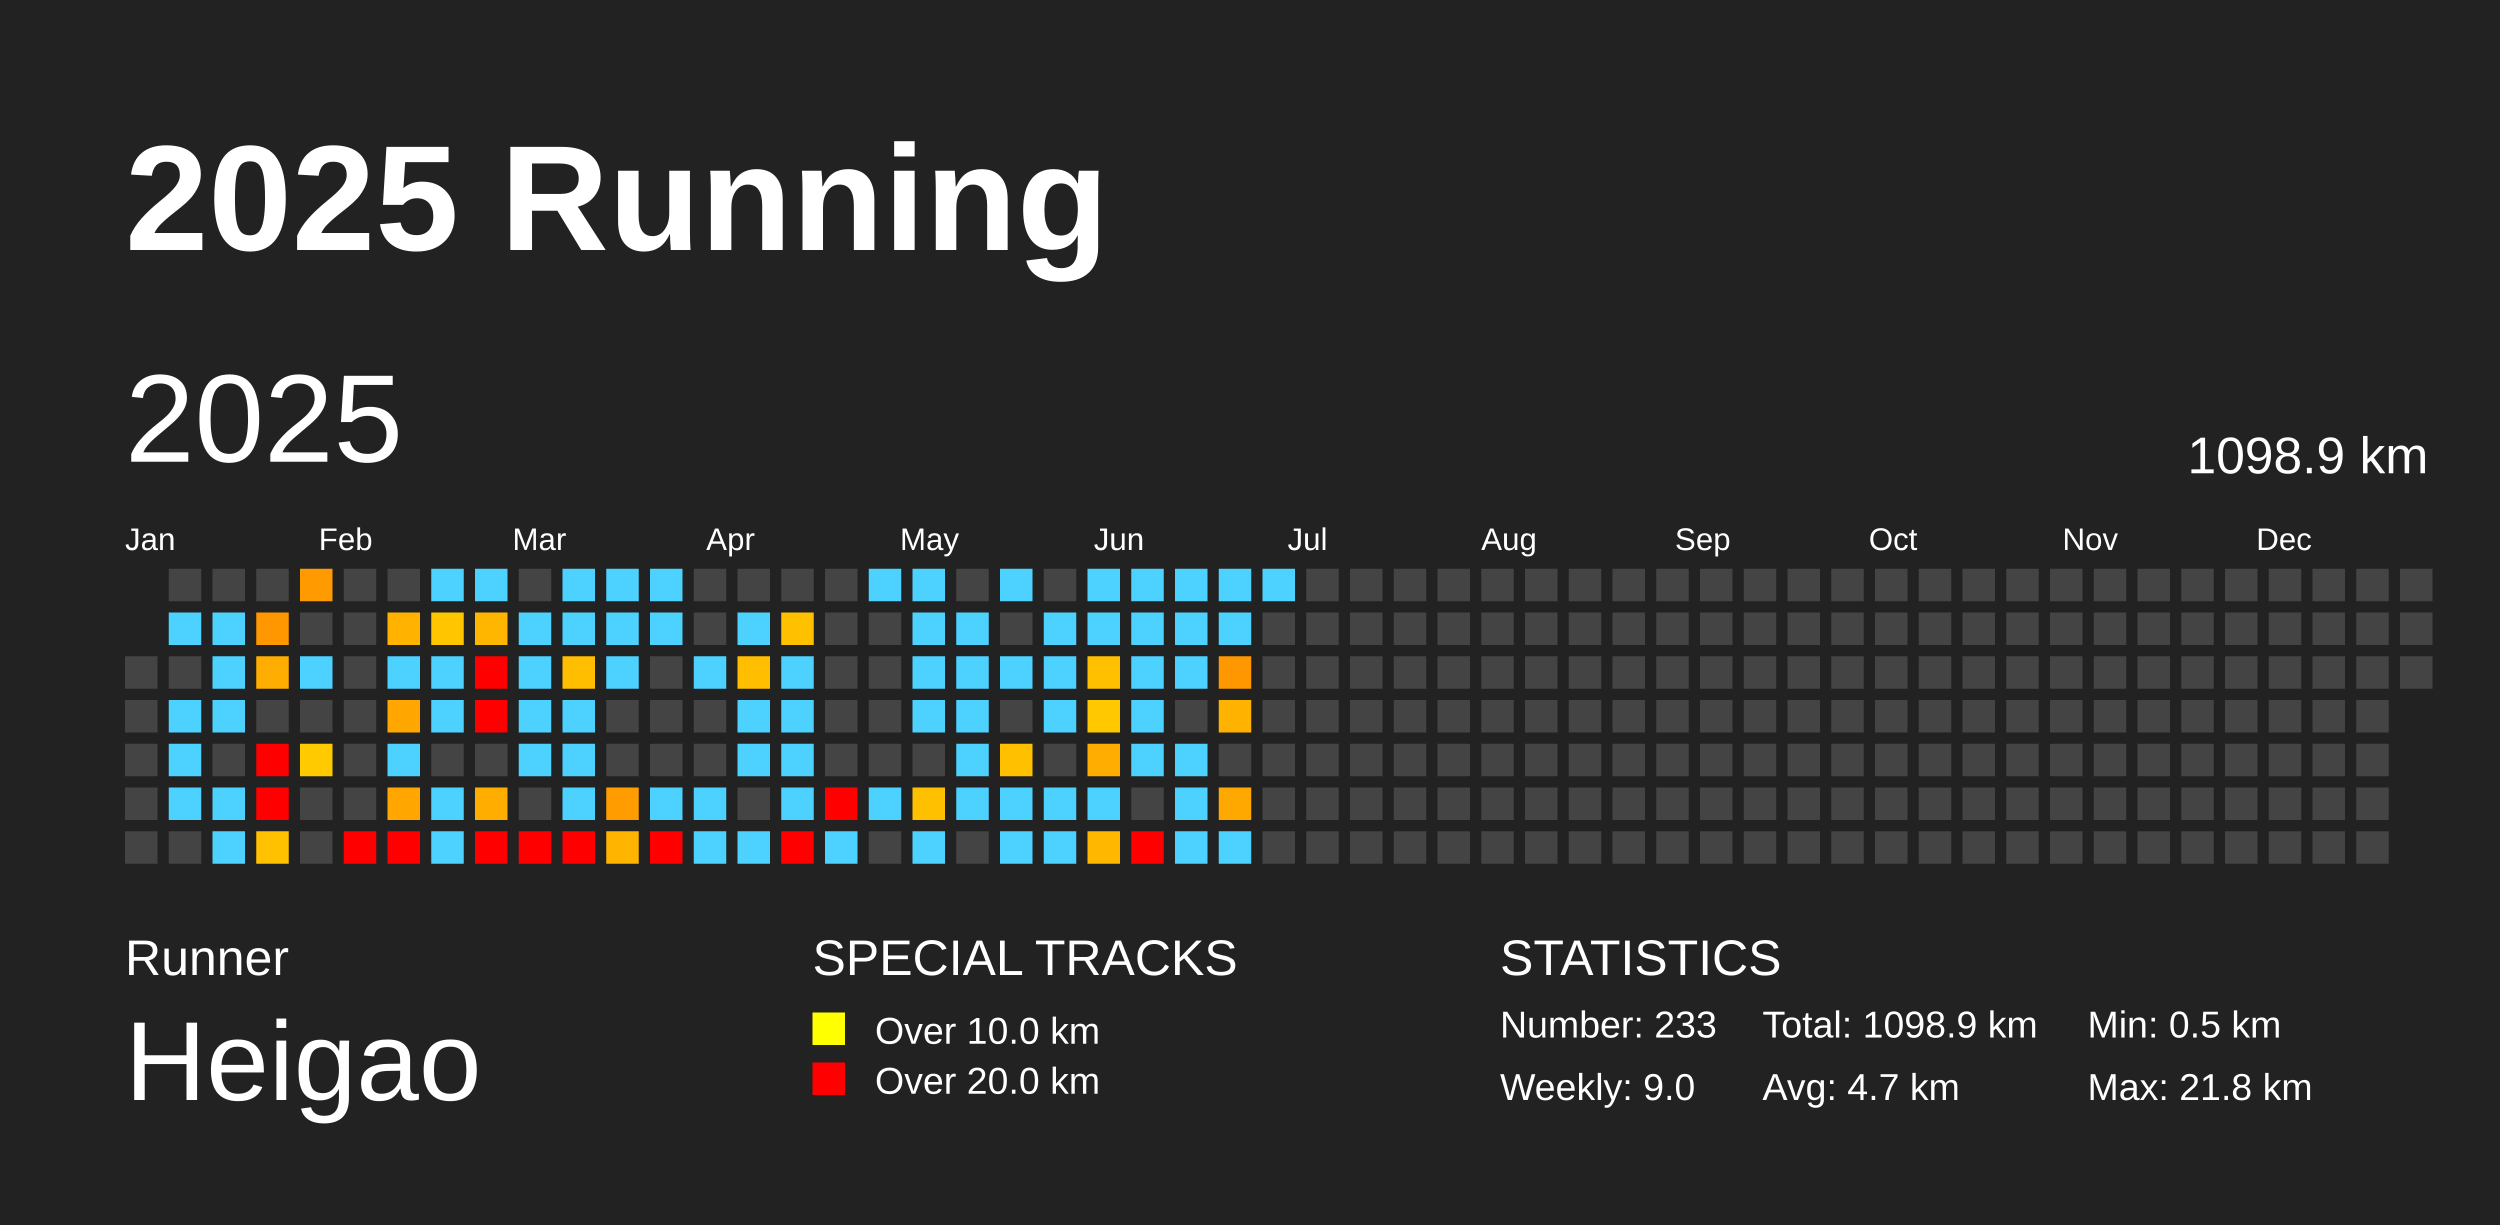
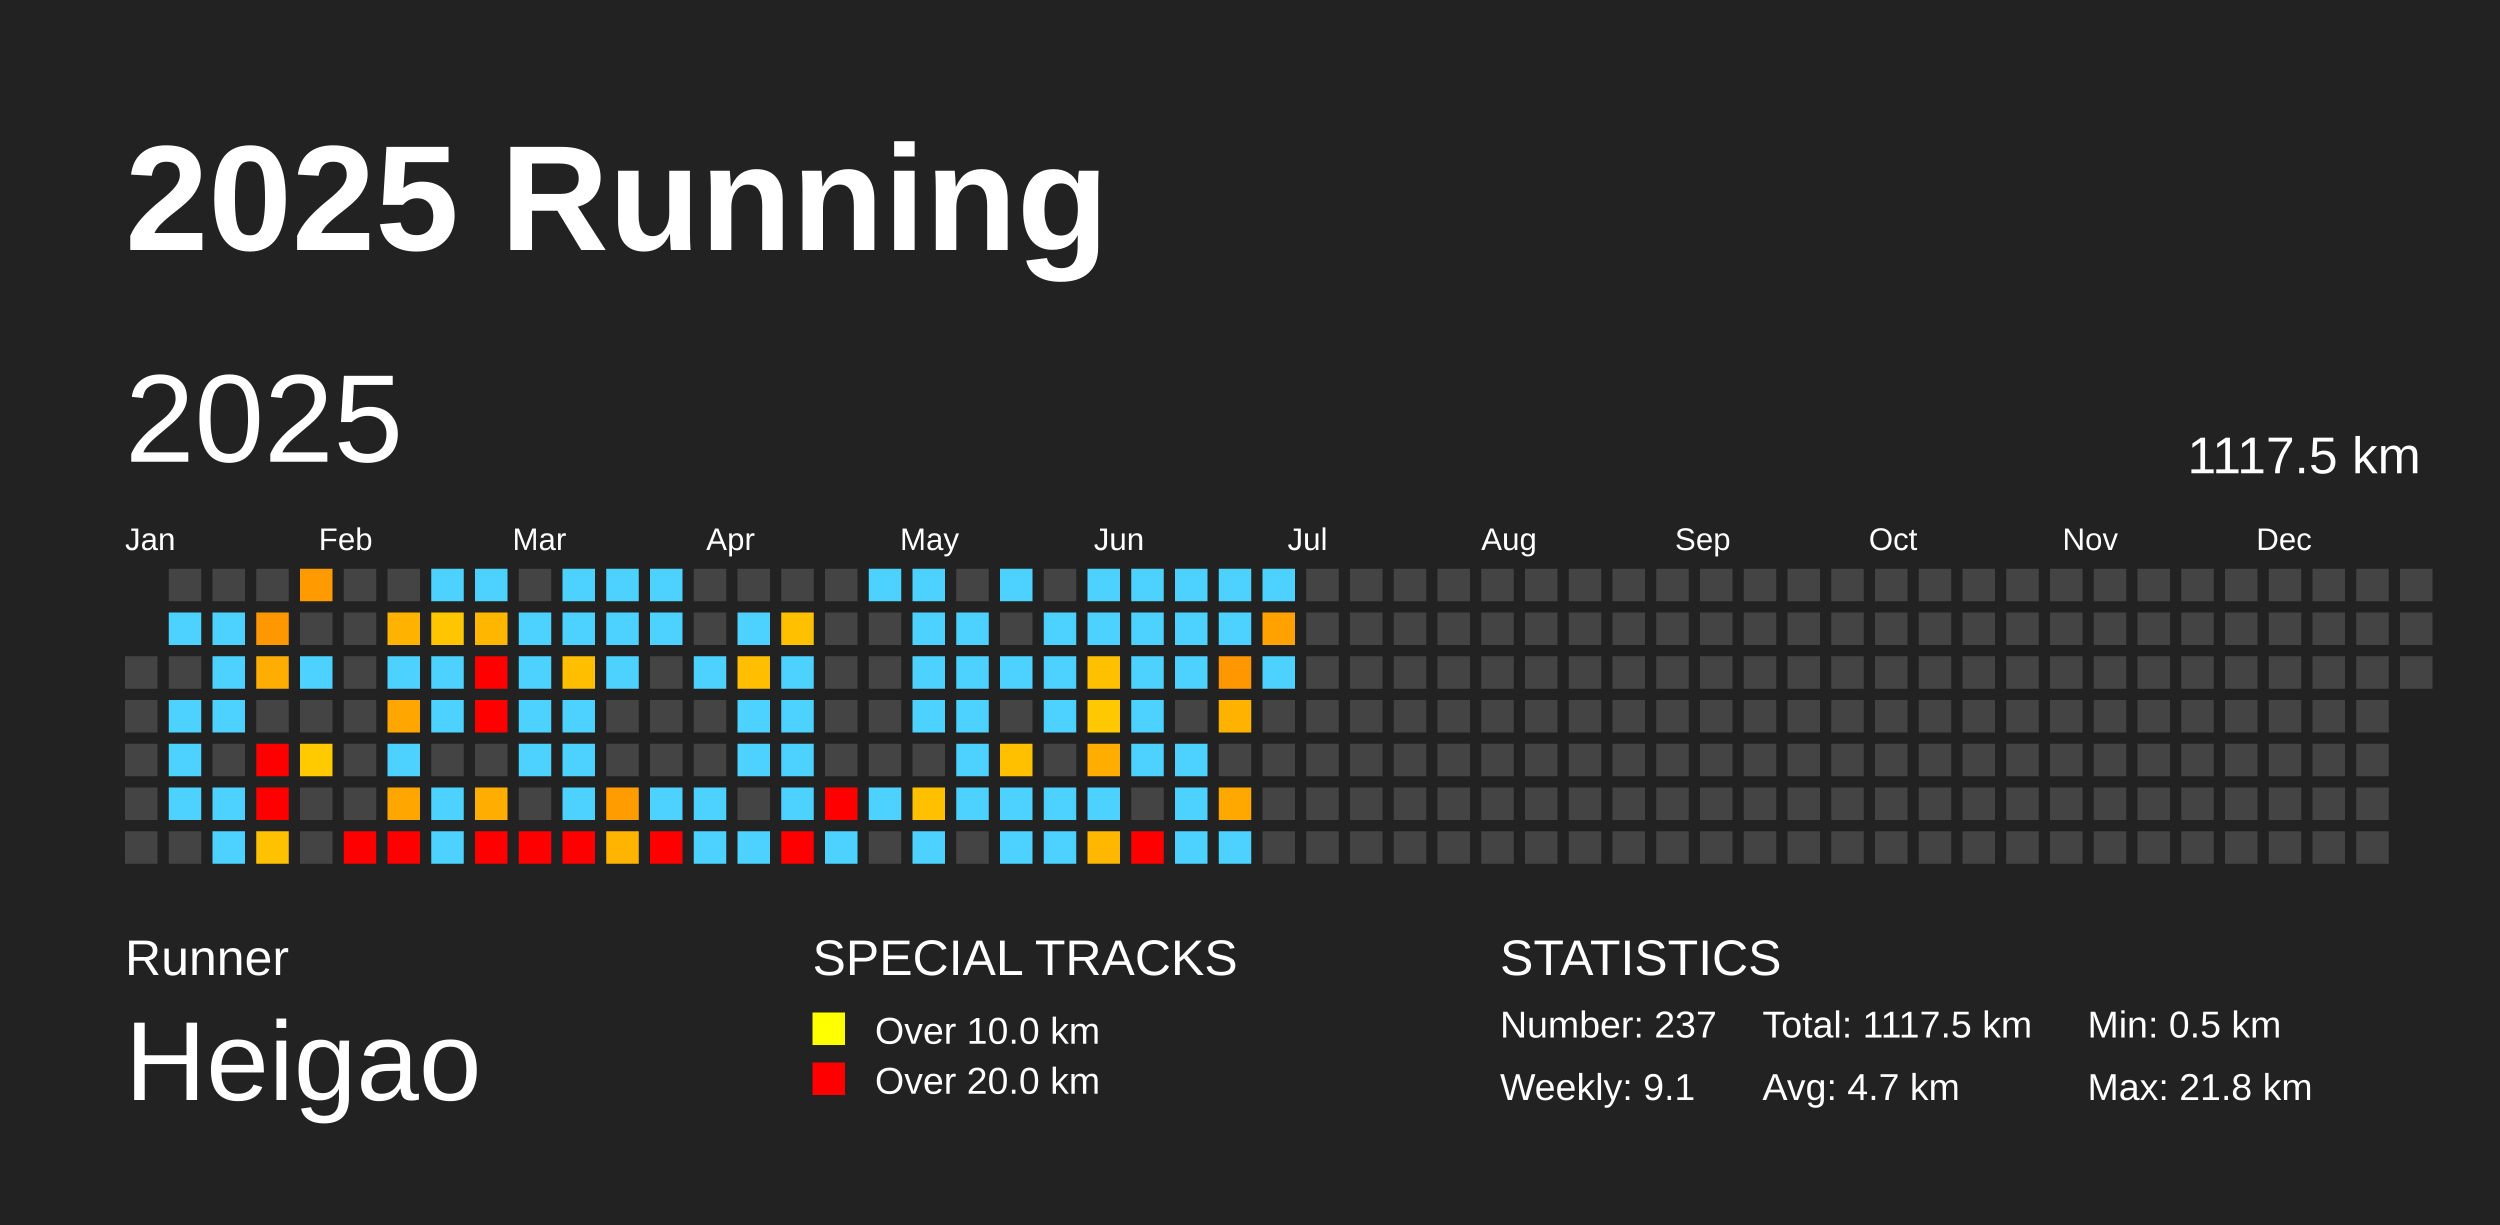
<svg xmlns="http://www.w3.org/2000/svg" baseProfile="full" height="98mm" version="1.1" viewBox="0,0,200,98" width="200mm">
  <defs />
  <rect fill="#222222" height="98" width="200" x="0" y="0" />
  <text fill="#FFFFFF" style="font-size:12px; font-family:Arial; font-weight:bold;" x="10" y="20">2025 Running</text>
  <text fill="#FFFFFF" style="font-size:4px; font-family:Arial" x="10" y="78">Runner</text>
  <text fill="#FFFFFF" style="font-size:9px; font-family:Arial" x="10" y="88">Heigao</text>
  <text fill="#FFFFFF" style="font-size:4px; font-family:Arial" x="65" y="78">SPECIAL TRACKS</text>
  <rect fill="yellow" height="2.6" width="2.6" x="65" y="81" />
  <text fill="#FFFFFF" style="font-size:3px; font-family:Arial" x="70" y="83.5">Over 10.0 km</text>
  <rect fill="red" height="2.6" width="2.6" x="65" y="85" />
  <text fill="#FFFFFF" style="font-size:3px; font-family:Arial" x="70" y="87.5">Over 20.0 km</text>
  <text fill="#FFFFFF" style="font-size:4px; font-family:Arial" x="120" y="78">STATISTICS</text>
-   <text fill="#FFFFFF" style="font-size:3px; font-family:Arial" x="120" y="83">Number: 233</text>
-   <text fill="#FFFFFF" style="font-size:3px; font-family:Arial" x="120" y="88">Weekly: 9.0</text>
-   <text fill="#FFFFFF" style="font-size:3px; font-family:Arial" x="141" y="83">Total: 1098.9 km</text>
+   <text fill="#FFFFFF" style="font-size:3px; font-family:Arial" x="120" y="83">Number: 237</text>
+   <text fill="#FFFFFF" style="font-size:3px; font-family:Arial" x="120" y="88">Weekly: 9.1</text>
+   <text fill="#FFFFFF" style="font-size:3px; font-family:Arial" x="141" y="83">Total: 1117.5 km</text>
  <text fill="#FFFFFF" style="font-size:3px; font-family:Arial" x="141" y="88">Avg: 4.7 km</text>
  <text fill="#FFFFFF" style="font-size:3px; font-family:Arial" x="167" y="83">Min: 0.5 km</text>
  <text fill="#FFFFFF" style="font-size:3px; font-family:Arial" x="167" y="88">Max: 21.8 km</text>
  <text dominant-baseline="hanging" fill="#FFFFFF" style="font-size:10.0px; font-family:Arial;" x="10" y="30">2025</text>
-   <text dominant-baseline="hanging" fill="#FFFFFF" style="font-size:4.125px; font-family:Arial;" x="175" y="35">1098.9 km</text>
+   <text dominant-baseline="hanging" fill="#FFFFFF" style="font-size:4.125px; font-family:Arial;" x="175" y="35">1117.5 km</text>
  <text fill="#FFFFFF" style="font-size:2.5px; font-family:Arial" x="10.0" y="44">Jan</text>
  <text fill="#FFFFFF" style="font-size:2.5px; font-family:Arial" x="25.5" y="44">Feb</text>
  <text fill="#FFFFFF" style="font-size:2.5px; font-family:Arial" x="41.0" y="44">Mar</text>
  <text fill="#FFFFFF" style="font-size:2.5px; font-family:Arial" x="56.5" y="44">Apr</text>
  <text fill="#FFFFFF" style="font-size:2.5px; font-family:Arial" x="72.0" y="44">May</text>
  <text fill="#FFFFFF" style="font-size:2.5px; font-family:Arial" x="87.5" y="44">Jun</text>
  <text fill="#FFFFFF" style="font-size:2.5px; font-family:Arial" x="103.0" y="44">Jul</text>
  <text fill="#FFFFFF" style="font-size:2.5px; font-family:Arial" x="118.5" y="44">Aug</text>
  <text fill="#FFFFFF" style="font-size:2.5px; font-family:Arial" x="134.0" y="44">Sep</text>
  <text fill="#FFFFFF" style="font-size:2.5px; font-family:Arial" x="149.5" y="44">Oct</text>
  <text fill="#FFFFFF" style="font-size:2.5px; font-family:Arial" x="165.0" y="44">Nov</text>
  <text fill="#FFFFFF" style="font-size:2.5px; font-family:Arial" x="180.5" y="44">Dec</text>
  <rect fill="#444444" height="2.6" width="2.6" x="10.0" y="52.5" />
  <rect fill="#444444" height="2.6" width="2.6" x="10.0" y="56.0" />
  <rect fill="#444444" height="2.6" width="2.6" x="10.0" y="59.5" />
  <rect fill="#444444" height="2.6" width="2.6" x="10.0" y="63.0" />
  <rect fill="#444444" height="2.6" width="2.6" x="10.0" y="66.5" />
  <rect fill="#444444" height="2.6" width="2.6" x="13.5" y="45.5" />
  <rect fill="#4dd2ff" height="2.6" width="2.6" x="13.5" y="49.0" />
  <rect fill="#444444" height="2.6" width="2.6" x="13.5" y="52.5" />
  <rect fill="#4dd2ff" height="2.6" width="2.6" x="13.5" y="56.0" />
  <rect fill="#4dd2ff" height="2.6" width="2.6" x="13.5" y="59.5" />
  <rect fill="#4dd2ff" height="2.6" width="2.6" x="13.5" y="63.0" />
  <rect fill="#444444" height="2.6" width="2.6" x="13.5" y="66.5" />
  <rect fill="#444444" height="2.6" width="2.6" x="17.0" y="45.5" />
  <rect fill="#4dd2ff" height="2.6" width="2.6" x="17.0" y="49.0" />
  <rect fill="#4dd2ff" height="2.6" width="2.6" x="17.0" y="52.5" />
  <rect fill="#4dd2ff" height="2.6" width="2.6" x="17.0" y="56.0" />
  <rect fill="#444444" height="2.6" width="2.6" x="17.0" y="59.5" />
  <rect fill="#4dd2ff" height="2.6" width="2.6" x="17.0" y="63.0" />
  <rect fill="#4dd2ff" height="2.6" width="2.6" x="17.0" y="66.5" />
  <rect fill="#444444" height="2.6" width="2.6" x="20.5" y="45.5" />
  <rect fill="#ff9700" height="2.6" width="2.6" x="20.5" y="49.0" />
  <rect fill="#ffad00" height="2.6" width="2.6" x="20.5" y="52.5" />
  <rect fill="#444444" height="2.6" width="2.6" x="20.5" y="56.0" />
  <rect fill="red" height="2.6" width="2.6" x="20.5" y="59.5" />
  <rect fill="red" height="2.6" width="2.6" x="20.5" y="63.0" />
  <rect fill="#ffc100" height="2.6" width="2.6" x="20.5" y="66.5" />
  <rect fill="#ff9a00" height="2.6" width="2.6" x="24.0" y="45.5" />
  <rect fill="#444444" height="2.6" width="2.6" x="24.0" y="49.0" />
  <rect fill="#4dd2ff" height="2.6" width="2.6" x="24.0" y="52.5" />
  <rect fill="#444444" height="2.6" width="2.6" x="24.0" y="56.0" />
  <rect fill="#ffca00" height="2.6" width="2.6" x="24.0" y="59.5" />
  <rect fill="#444444" height="2.6" width="2.6" x="24.0" y="63.0" />
  <rect fill="#444444" height="2.6" width="2.6" x="24.0" y="66.5" />
  <rect fill="#444444" height="2.6" width="2.6" x="27.5" y="45.5" />
  <rect fill="#444444" height="2.6" width="2.6" x="27.5" y="49.0" />
  <rect fill="#444444" height="2.6" width="2.6" x="27.5" y="52.5" />
  <rect fill="#444444" height="2.6" width="2.6" x="27.5" y="56.0" />
  <rect fill="#444444" height="2.6" width="2.6" x="27.5" y="59.5" />
  <rect fill="#444444" height="2.6" width="2.6" x="27.5" y="63.0" />
  <rect fill="red" height="2.6" width="2.6" x="27.5" y="66.5" />
  <rect fill="#444444" height="2.6" width="2.6" x="31.0" y="45.5" />
  <rect fill="#ffb300" height="2.6" width="2.6" x="31.0" y="49.0" />
  <rect fill="#4dd2ff" height="2.6" width="2.6" x="31.0" y="52.5" />
  <rect fill="#ffa600" height="2.6" width="2.6" x="31.0" y="56.0" />
  <rect fill="#4dd2ff" height="2.6" width="2.6" x="31.0" y="59.5" />
  <rect fill="#ffa700" height="2.6" width="2.6" x="31.0" y="63.0" />
  <rect fill="red" height="2.6" width="2.6" x="31.0" y="66.5" />
  <rect fill="#4dd2ff" height="2.6" width="2.6" x="34.5" y="45.5" />
  <rect fill="#ffc600" height="2.6" width="2.6" x="34.5" y="49.0" />
  <rect fill="#4dd2ff" height="2.6" width="2.6" x="34.5" y="52.5" />
  <rect fill="#4dd2ff" height="2.6" width="2.6" x="34.5" y="56.0" />
  <rect fill="#444444" height="2.6" width="2.6" x="34.5" y="59.5" />
  <rect fill="#4dd2ff" height="2.6" width="2.6" x="34.5" y="63.0" />
  <rect fill="#4dd2ff" height="2.6" width="2.6" x="34.5" y="66.5" />
  <rect fill="#4dd2ff" height="2.6" width="2.6" x="38.0" y="45.5" />
  <rect fill="#ffb600" height="2.6" width="2.6" x="38.0" y="49.0" />
  <rect fill="red" height="2.6" width="2.6" x="38.0" y="52.5" />
  <rect fill="red" height="2.6" width="2.6" x="38.0" y="56.0" />
  <rect fill="#444444" height="2.6" width="2.6" x="38.0" y="59.5" />
  <rect fill="#ffae00" height="2.6" width="2.6" x="38.0" y="63.0" />
  <rect fill="red" height="2.6" width="2.6" x="38.0" y="66.5" />
  <rect fill="#444444" height="2.6" width="2.6" x="41.5" y="45.5" />
  <rect fill="#4dd2ff" height="2.6" width="2.6" x="41.5" y="49.0" />
  <rect fill="#4dd2ff" height="2.6" width="2.6" x="41.5" y="52.5" />
  <rect fill="#4dd2ff" height="2.6" width="2.6" x="41.5" y="56.0" />
  <rect fill="#4dd2ff" height="2.6" width="2.6" x="41.5" y="59.5" />
  <rect fill="#444444" height="2.6" width="2.6" x="41.5" y="63.0" />
  <rect fill="red" height="2.6" width="2.6" x="41.5" y="66.5" />
  <rect fill="#4dd2ff" height="2.6" width="2.6" x="45.0" y="45.5" />
  <rect fill="#4dd2ff" height="2.6" width="2.6" x="45.0" y="49.0" />
  <rect fill="#ffbe00" height="2.6" width="2.6" x="45.0" y="52.5" />
  <rect fill="#4dd2ff" height="2.6" width="2.6" x="45.0" y="56.0" />
  <rect fill="#4dd2ff" height="2.6" width="2.6" x="45.0" y="59.5" />
  <rect fill="#4dd2ff" height="2.6" width="2.6" x="45.0" y="63.0" />
  <rect fill="red" height="2.6" width="2.6" x="45.0" y="66.5" />
  <rect fill="#4dd2ff" height="2.6" width="2.6" x="48.5" y="45.5" />
  <rect fill="#4dd2ff" height="2.6" width="2.6" x="48.5" y="49.0" />
  <rect fill="#4dd2ff" height="2.6" width="2.6" x="48.5" y="52.5" />
  <rect fill="#444444" height="2.6" width="2.6" x="48.5" y="56.0" />
  <rect fill="#444444" height="2.6" width="2.6" x="48.5" y="59.5" />
  <rect fill="#ff9d00" height="2.6" width="2.6" x="48.5" y="63.0" />
  <rect fill="#ffb400" height="2.6" width="2.6" x="48.5" y="66.5" />
  <rect fill="#4dd2ff" height="2.6" width="2.6" x="52.0" y="45.5" />
  <rect fill="#4dd2ff" height="2.6" width="2.6" x="52.0" y="49.0" />
  <rect fill="#444444" height="2.6" width="2.6" x="52.0" y="52.5" />
  <rect fill="#444444" height="2.6" width="2.6" x="52.0" y="56.0" />
  <rect fill="#444444" height="2.6" width="2.6" x="52.0" y="59.5" />
  <rect fill="#4dd2ff" height="2.6" width="2.6" x="52.0" y="63.0" />
  <rect fill="red" height="2.6" width="2.6" x="52.0" y="66.5" />
  <rect fill="#444444" height="2.6" width="2.6" x="55.5" y="45.5" />
  <rect fill="#444444" height="2.6" width="2.6" x="55.5" y="49.0" />
  <rect fill="#4dd2ff" height="2.6" width="2.6" x="55.5" y="52.5" />
  <rect fill="#444444" height="2.6" width="2.6" x="55.5" y="56.0" />
  <rect fill="#444444" height="2.6" width="2.6" x="55.5" y="59.5" />
  <rect fill="#4dd2ff" height="2.6" width="2.6" x="55.5" y="63.0" />
  <rect fill="#4dd2ff" height="2.6" width="2.6" x="55.5" y="66.5" />
  <rect fill="#444444" height="2.6" width="2.6" x="59.0" y="45.5" />
  <rect fill="#4dd2ff" height="2.6" width="2.6" x="59.0" y="49.0" />
  <rect fill="#ffbf00" height="2.6" width="2.6" x="59.0" y="52.5" />
  <rect fill="#4dd2ff" height="2.6" width="2.6" x="59.0" y="56.0" />
  <rect fill="#4dd2ff" height="2.6" width="2.6" x="59.0" y="59.5" />
  <rect fill="#444444" height="2.6" width="2.6" x="59.0" y="63.0" />
  <rect fill="#4dd2ff" height="2.6" width="2.6" x="59.0" y="66.5" />
  <rect fill="#444444" height="2.6" width="2.6" x="62.5" y="45.5" />
  <rect fill="#ffc000" height="2.6" width="2.6" x="62.5" y="49.0" />
  <rect fill="#4dd2ff" height="2.6" width="2.6" x="62.5" y="52.5" />
  <rect fill="#4dd2ff" height="2.6" width="2.6" x="62.5" y="56.0" />
  <rect fill="#4dd2ff" height="2.6" width="2.6" x="62.5" y="59.5" />
  <rect fill="#4dd2ff" height="2.6" width="2.6" x="62.5" y="63.0" />
  <rect fill="red" height="2.6" width="2.6" x="62.5" y="66.5" />
  <rect fill="#444444" height="2.6" width="2.6" x="66.0" y="45.5" />
  <rect fill="#444444" height="2.6" width="2.6" x="66.0" y="49.0" />
  <rect fill="#444444" height="2.6" width="2.6" x="66.0" y="52.5" />
  <rect fill="#444444" height="2.6" width="2.6" x="66.0" y="56.0" />
  <rect fill="#444444" height="2.6" width="2.6" x="66.0" y="59.5" />
  <rect fill="red" height="2.6" width="2.6" x="66.0" y="63.0" />
  <rect fill="#4dd2ff" height="2.6" width="2.6" x="66.0" y="66.5" />
  <rect fill="#4dd2ff" height="2.6" width="2.6" x="69.5" y="45.5" />
  <rect fill="#444444" height="2.6" width="2.6" x="69.5" y="49.0" />
  <rect fill="#444444" height="2.6" width="2.6" x="69.5" y="52.5" />
  <rect fill="#444444" height="2.6" width="2.6" x="69.5" y="56.0" />
  <rect fill="#444444" height="2.6" width="2.6" x="69.5" y="59.5" />
  <rect fill="#4dd2ff" height="2.6" width="2.6" x="69.5" y="63.0" />
  <rect fill="#444444" height="2.6" width="2.6" x="69.5" y="66.5" />
  <rect fill="#4dd2ff" height="2.6" width="2.6" x="73.0" y="45.5" />
  <rect fill="#4dd2ff" height="2.6" width="2.6" x="73.0" y="49.0" />
  <rect fill="#4dd2ff" height="2.6" width="2.6" x="73.0" y="52.5" />
  <rect fill="#4dd2ff" height="2.6" width="2.6" x="73.0" y="56.0" />
  <rect fill="#444444" height="2.6" width="2.6" x="73.0" y="59.5" />
  <rect fill="#ffc000" height="2.6" width="2.6" x="73.0" y="63.0" />
  <rect fill="#4dd2ff" height="2.6" width="2.6" x="73.0" y="66.5" />
  <rect fill="#444444" height="2.6" width="2.6" x="76.5" y="45.5" />
  <rect fill="#4dd2ff" height="2.6" width="2.6" x="76.5" y="49.0" />
  <rect fill="#4dd2ff" height="2.6" width="2.6" x="76.5" y="52.5" />
  <rect fill="#4dd2ff" height="2.6" width="2.6" x="76.5" y="56.0" />
  <rect fill="#4dd2ff" height="2.6" width="2.6" x="76.5" y="59.5" />
  <rect fill="#4dd2ff" height="2.6" width="2.6" x="76.5" y="63.0" />
  <rect fill="#444444" height="2.6" width="2.6" x="76.5" y="66.5" />
  <rect fill="#4dd2ff" height="2.6" width="2.6" x="80.0" y="45.5" />
  <rect fill="#444444" height="2.6" width="2.6" x="80.0" y="49.0" />
  <rect fill="#4dd2ff" height="2.6" width="2.6" x="80.0" y="52.5" />
  <rect fill="#444444" height="2.6" width="2.6" x="80.0" y="56.0" />
  <rect fill="#ffc000" height="2.6" width="2.6" x="80.0" y="59.5" />
  <rect fill="#4dd2ff" height="2.6" width="2.6" x="80.0" y="63.0" />
  <rect fill="#4dd2ff" height="2.6" width="2.6" x="80.0" y="66.5" />
  <rect fill="#444444" height="2.6" width="2.6" x="83.5" y="45.5" />
  <rect fill="#4dd2ff" height="2.6" width="2.6" x="83.5" y="49.0" />
  <rect fill="#4dd2ff" height="2.6" width="2.6" x="83.5" y="52.5" />
  <rect fill="#4dd2ff" height="2.6" width="2.6" x="83.5" y="56.0" />
  <rect fill="#444444" height="2.6" width="2.6" x="83.5" y="59.5" />
  <rect fill="#4dd2ff" height="2.6" width="2.6" x="83.5" y="63.0" />
  <rect fill="#4dd2ff" height="2.6" width="2.6" x="83.5" y="66.5" />
  <rect fill="#4dd2ff" height="2.6" width="2.6" x="87.0" y="45.5" />
  <rect fill="#4dd2ff" height="2.6" width="2.6" x="87.0" y="49.0" />
  <rect fill="#ffc000" height="2.6" width="2.6" x="87.0" y="52.5" />
  <rect fill="#ffc800" height="2.6" width="2.6" x="87.0" y="56.0" />
  <rect fill="#ffad00" height="2.6" width="2.6" x="87.0" y="59.5" />
  <rect fill="#4dd2ff" height="2.6" width="2.6" x="87.0" y="63.0" />
  <rect fill="#ffb700" height="2.6" width="2.6" x="87.0" y="66.5" />
  <rect fill="#4dd2ff" height="2.6" width="2.6" x="90.5" y="45.5" />
  <rect fill="#4dd2ff" height="2.6" width="2.6" x="90.5" y="49.0" />
  <rect fill="#4dd2ff" height="2.6" width="2.6" x="90.5" y="52.5" />
  <rect fill="#4dd2ff" height="2.6" width="2.6" x="90.5" y="56.0" />
  <rect fill="#4dd2ff" height="2.6" width="2.6" x="90.5" y="59.5" />
  <rect fill="#444444" height="2.6" width="2.6" x="90.5" y="63.0" />
  <rect fill="red" height="2.6" width="2.6" x="90.5" y="66.5" />
  <rect fill="#4dd2ff" height="2.6" width="2.6" x="94.0" y="45.5" />
  <rect fill="#4dd2ff" height="2.6" width="2.6" x="94.0" y="49.0" />
  <rect fill="#4dd2ff" height="2.6" width="2.6" x="94.0" y="52.5" />
  <rect fill="#444444" height="2.6" width="2.6" x="94.0" y="56.0" />
  <rect fill="#4dd2ff" height="2.6" width="2.6" x="94.0" y="59.5" />
  <rect fill="#4dd2ff" height="2.6" width="2.6" x="94.0" y="63.0" />
  <rect fill="#4dd2ff" height="2.6" width="2.6" x="94.0" y="66.5" />
  <rect fill="#4dd2ff" height="2.6" width="2.6" x="97.5" y="45.5" />
  <rect fill="#4dd2ff" height="2.6" width="2.6" x="97.5" y="49.0" />
  <rect fill="#ff9700" height="2.6" width="2.6" x="97.5" y="52.5" />
  <rect fill="#ffb200" height="2.6" width="2.6" x="97.5" y="56.0" />
  <rect fill="#444444" height="2.6" width="2.6" x="97.5" y="59.5" />
  <rect fill="#ffa900" height="2.6" width="2.6" x="97.5" y="63.0" />
  <rect fill="#4dd2ff" height="2.6" width="2.6" x="97.5" y="66.5" />
  <rect fill="#4dd2ff" height="2.6" width="2.6" x="101.0" y="45.5" />
-   <rect fill="#444444" height="2.6" width="2.6" x="101.0" y="49.0" />
-   <rect fill="#444444" height="2.6" width="2.6" x="101.0" y="52.5" />
+   <rect fill="#ffa200" height="2.6" width="2.6" x="101.0" y="49.0" />
+   <rect fill="#4dd2ff" height="2.6" width="2.6" x="101.0" y="52.5" />
  <rect fill="#444444" height="2.6" width="2.6" x="101.0" y="56.0" />
  <rect fill="#444444" height="2.6" width="2.6" x="101.0" y="59.5" />
  <rect fill="#444444" height="2.6" width="2.6" x="101.0" y="63.0" />
  <rect fill="#444444" height="2.6" width="2.6" x="101.0" y="66.5" />
  <rect fill="#444444" height="2.6" width="2.6" x="104.5" y="45.5" />
  <rect fill="#444444" height="2.6" width="2.6" x="104.5" y="49.0" />
  <rect fill="#444444" height="2.6" width="2.6" x="104.5" y="52.5" />
  <rect fill="#444444" height="2.6" width="2.6" x="104.5" y="56.0" />
  <rect fill="#444444" height="2.6" width="2.6" x="104.5" y="59.5" />
  <rect fill="#444444" height="2.6" width="2.6" x="104.5" y="63.0" />
  <rect fill="#444444" height="2.6" width="2.6" x="104.5" y="66.5" />
  <rect fill="#444444" height="2.6" width="2.6" x="108.0" y="45.5" />
  <rect fill="#444444" height="2.6" width="2.6" x="108.0" y="49.0" />
  <rect fill="#444444" height="2.6" width="2.6" x="108.0" y="52.5" />
  <rect fill="#444444" height="2.6" width="2.6" x="108.0" y="56.0" />
  <rect fill="#444444" height="2.6" width="2.6" x="108.0" y="59.5" />
  <rect fill="#444444" height="2.6" width="2.6" x="108.0" y="63.0" />
  <rect fill="#444444" height="2.6" width="2.6" x="108.0" y="66.5" />
  <rect fill="#444444" height="2.6" width="2.6" x="111.5" y="45.5" />
  <rect fill="#444444" height="2.6" width="2.6" x="111.5" y="49.0" />
  <rect fill="#444444" height="2.6" width="2.6" x="111.5" y="52.5" />
  <rect fill="#444444" height="2.6" width="2.6" x="111.5" y="56.0" />
  <rect fill="#444444" height="2.6" width="2.6" x="111.5" y="59.5" />
  <rect fill="#444444" height="2.6" width="2.6" x="111.5" y="63.0" />
  <rect fill="#444444" height="2.6" width="2.6" x="111.5" y="66.5" />
  <rect fill="#444444" height="2.6" width="2.6" x="115.0" y="45.5" />
  <rect fill="#444444" height="2.6" width="2.6" x="115.0" y="49.0" />
  <rect fill="#444444" height="2.6" width="2.6" x="115.0" y="52.5" />
  <rect fill="#444444" height="2.6" width="2.6" x="115.0" y="56.0" />
  <rect fill="#444444" height="2.6" width="2.6" x="115.0" y="59.5" />
  <rect fill="#444444" height="2.6" width="2.6" x="115.0" y="63.0" />
  <rect fill="#444444" height="2.6" width="2.6" x="115.0" y="66.5" />
  <rect fill="#444444" height="2.6" width="2.6" x="118.5" y="45.5" />
  <rect fill="#444444" height="2.6" width="2.6" x="118.5" y="49.0" />
  <rect fill="#444444" height="2.6" width="2.6" x="118.5" y="52.5" />
  <rect fill="#444444" height="2.6" width="2.6" x="118.5" y="56.0" />
  <rect fill="#444444" height="2.6" width="2.6" x="118.5" y="59.5" />
  <rect fill="#444444" height="2.6" width="2.6" x="118.5" y="63.0" />
  <rect fill="#444444" height="2.6" width="2.6" x="118.5" y="66.5" />
  <rect fill="#444444" height="2.6" width="2.6" x="122.0" y="45.5" />
  <rect fill="#444444" height="2.6" width="2.6" x="122.0" y="49.0" />
  <rect fill="#444444" height="2.6" width="2.6" x="122.0" y="52.5" />
  <rect fill="#444444" height="2.6" width="2.6" x="122.0" y="56.0" />
  <rect fill="#444444" height="2.6" width="2.6" x="122.0" y="59.5" />
  <rect fill="#444444" height="2.6" width="2.6" x="122.0" y="63.0" />
  <rect fill="#444444" height="2.6" width="2.6" x="122.0" y="66.5" />
  <rect fill="#444444" height="2.6" width="2.6" x="125.5" y="45.5" />
  <rect fill="#444444" height="2.6" width="2.6" x="125.5" y="49.0" />
  <rect fill="#444444" height="2.6" width="2.6" x="125.5" y="52.5" />
  <rect fill="#444444" height="2.6" width="2.6" x="125.5" y="56.0" />
  <rect fill="#444444" height="2.6" width="2.6" x="125.5" y="59.5" />
  <rect fill="#444444" height="2.6" width="2.6" x="125.5" y="63.0" />
  <rect fill="#444444" height="2.6" width="2.6" x="125.5" y="66.5" />
  <rect fill="#444444" height="2.6" width="2.6" x="129.0" y="45.5" />
  <rect fill="#444444" height="2.6" width="2.6" x="129.0" y="49.0" />
  <rect fill="#444444" height="2.6" width="2.6" x="129.0" y="52.5" />
  <rect fill="#444444" height="2.6" width="2.6" x="129.0" y="56.0" />
  <rect fill="#444444" height="2.6" width="2.6" x="129.0" y="59.5" />
  <rect fill="#444444" height="2.6" width="2.6" x="129.0" y="63.0" />
  <rect fill="#444444" height="2.6" width="2.6" x="129.0" y="66.5" />
  <rect fill="#444444" height="2.6" width="2.6" x="132.5" y="45.5" />
  <rect fill="#444444" height="2.6" width="2.6" x="132.5" y="49.0" />
  <rect fill="#444444" height="2.6" width="2.6" x="132.5" y="52.5" />
  <rect fill="#444444" height="2.6" width="2.6" x="132.5" y="56.0" />
  <rect fill="#444444" height="2.6" width="2.6" x="132.5" y="59.5" />
  <rect fill="#444444" height="2.6" width="2.6" x="132.5" y="63.0" />
  <rect fill="#444444" height="2.6" width="2.6" x="132.5" y="66.5" />
  <rect fill="#444444" height="2.6" width="2.6" x="136.0" y="45.5" />
  <rect fill="#444444" height="2.6" width="2.6" x="136.0" y="49.0" />
  <rect fill="#444444" height="2.6" width="2.6" x="136.0" y="52.5" />
  <rect fill="#444444" height="2.6" width="2.6" x="136.0" y="56.0" />
  <rect fill="#444444" height="2.6" width="2.6" x="136.0" y="59.5" />
  <rect fill="#444444" height="2.6" width="2.6" x="136.0" y="63.0" />
  <rect fill="#444444" height="2.6" width="2.6" x="136.0" y="66.5" />
  <rect fill="#444444" height="2.6" width="2.6" x="139.5" y="45.5" />
  <rect fill="#444444" height="2.6" width="2.6" x="139.5" y="49.0" />
  <rect fill="#444444" height="2.6" width="2.6" x="139.5" y="52.5" />
  <rect fill="#444444" height="2.6" width="2.6" x="139.5" y="56.0" />
  <rect fill="#444444" height="2.6" width="2.6" x="139.5" y="59.5" />
  <rect fill="#444444" height="2.6" width="2.6" x="139.5" y="63.0" />
  <rect fill="#444444" height="2.6" width="2.6" x="139.5" y="66.5" />
  <rect fill="#444444" height="2.6" width="2.6" x="143.0" y="45.5" />
  <rect fill="#444444" height="2.6" width="2.6" x="143.0" y="49.0" />
  <rect fill="#444444" height="2.6" width="2.6" x="143.0" y="52.5" />
  <rect fill="#444444" height="2.6" width="2.6" x="143.0" y="56.0" />
  <rect fill="#444444" height="2.6" width="2.6" x="143.0" y="59.5" />
  <rect fill="#444444" height="2.6" width="2.6" x="143.0" y="63.0" />
  <rect fill="#444444" height="2.6" width="2.6" x="143.0" y="66.5" />
  <rect fill="#444444" height="2.6" width="2.6" x="146.5" y="45.5" />
  <rect fill="#444444" height="2.6" width="2.6" x="146.5" y="49.0" />
  <rect fill="#444444" height="2.6" width="2.6" x="146.5" y="52.5" />
  <rect fill="#444444" height="2.6" width="2.6" x="146.5" y="56.0" />
  <rect fill="#444444" height="2.6" width="2.6" x="146.5" y="59.5" />
  <rect fill="#444444" height="2.6" width="2.6" x="146.5" y="63.0" />
  <rect fill="#444444" height="2.6" width="2.6" x="146.5" y="66.5" />
  <rect fill="#444444" height="2.6" width="2.6" x="150.0" y="45.5" />
  <rect fill="#444444" height="2.6" width="2.6" x="150.0" y="49.0" />
  <rect fill="#444444" height="2.6" width="2.6" x="150.0" y="52.5" />
  <rect fill="#444444" height="2.6" width="2.6" x="150.0" y="56.0" />
  <rect fill="#444444" height="2.6" width="2.6" x="150.0" y="59.5" />
  <rect fill="#444444" height="2.6" width="2.6" x="150.0" y="63.0" />
  <rect fill="#444444" height="2.6" width="2.6" x="150.0" y="66.5" />
  <rect fill="#444444" height="2.6" width="2.6" x="153.5" y="45.5" />
  <rect fill="#444444" height="2.6" width="2.6" x="153.5" y="49.0" />
  <rect fill="#444444" height="2.6" width="2.6" x="153.5" y="52.5" />
  <rect fill="#444444" height="2.6" width="2.6" x="153.5" y="56.0" />
  <rect fill="#444444" height="2.6" width="2.6" x="153.5" y="59.5" />
  <rect fill="#444444" height="2.6" width="2.6" x="153.5" y="63.0" />
  <rect fill="#444444" height="2.6" width="2.6" x="153.5" y="66.5" />
  <rect fill="#444444" height="2.6" width="2.6" x="157.0" y="45.5" />
  <rect fill="#444444" height="2.6" width="2.6" x="157.0" y="49.0" />
  <rect fill="#444444" height="2.6" width="2.6" x="157.0" y="52.5" />
  <rect fill="#444444" height="2.6" width="2.6" x="157.0" y="56.0" />
  <rect fill="#444444" height="2.6" width="2.6" x="157.0" y="59.5" />
  <rect fill="#444444" height="2.6" width="2.6" x="157.0" y="63.0" />
  <rect fill="#444444" height="2.6" width="2.6" x="157.0" y="66.5" />
  <rect fill="#444444" height="2.6" width="2.6" x="160.5" y="45.5" />
  <rect fill="#444444" height="2.6" width="2.6" x="160.5" y="49.0" />
  <rect fill="#444444" height="2.6" width="2.6" x="160.5" y="52.5" />
  <rect fill="#444444" height="2.6" width="2.6" x="160.5" y="56.0" />
  <rect fill="#444444" height="2.6" width="2.6" x="160.5" y="59.5" />
  <rect fill="#444444" height="2.6" width="2.6" x="160.5" y="63.0" />
  <rect fill="#444444" height="2.6" width="2.6" x="160.5" y="66.5" />
  <rect fill="#444444" height="2.6" width="2.6" x="164.0" y="45.5" />
  <rect fill="#444444" height="2.6" width="2.6" x="164.0" y="49.0" />
  <rect fill="#444444" height="2.6" width="2.6" x="164.0" y="52.5" />
  <rect fill="#444444" height="2.6" width="2.6" x="164.0" y="56.0" />
  <rect fill="#444444" height="2.6" width="2.6" x="164.0" y="59.5" />
  <rect fill="#444444" height="2.6" width="2.6" x="164.0" y="63.0" />
  <rect fill="#444444" height="2.6" width="2.6" x="164.0" y="66.5" />
  <rect fill="#444444" height="2.6" width="2.6" x="167.5" y="45.5" />
  <rect fill="#444444" height="2.6" width="2.6" x="167.5" y="49.0" />
  <rect fill="#444444" height="2.6" width="2.6" x="167.5" y="52.5" />
  <rect fill="#444444" height="2.6" width="2.6" x="167.5" y="56.0" />
  <rect fill="#444444" height="2.6" width="2.6" x="167.5" y="59.5" />
  <rect fill="#444444" height="2.6" width="2.6" x="167.5" y="63.0" />
  <rect fill="#444444" height="2.6" width="2.6" x="167.5" y="66.5" />
  <rect fill="#444444" height="2.6" width="2.6" x="171.0" y="45.5" />
  <rect fill="#444444" height="2.6" width="2.6" x="171.0" y="49.0" />
  <rect fill="#444444" height="2.6" width="2.6" x="171.0" y="52.5" />
  <rect fill="#444444" height="2.6" width="2.6" x="171.0" y="56.0" />
  <rect fill="#444444" height="2.6" width="2.6" x="171.0" y="59.5" />
  <rect fill="#444444" height="2.6" width="2.6" x="171.0" y="63.0" />
  <rect fill="#444444" height="2.6" width="2.6" x="171.0" y="66.5" />
  <rect fill="#444444" height="2.6" width="2.6" x="174.5" y="45.5" />
  <rect fill="#444444" height="2.6" width="2.6" x="174.5" y="49.0" />
  <rect fill="#444444" height="2.6" width="2.6" x="174.5" y="52.5" />
  <rect fill="#444444" height="2.6" width="2.6" x="174.5" y="56.0" />
  <rect fill="#444444" height="2.6" width="2.6" x="174.5" y="59.5" />
  <rect fill="#444444" height="2.6" width="2.6" x="174.5" y="63.0" />
  <rect fill="#444444" height="2.6" width="2.6" x="174.5" y="66.5" />
  <rect fill="#444444" height="2.6" width="2.6" x="178.0" y="45.5" />
  <rect fill="#444444" height="2.6" width="2.6" x="178.0" y="49.0" />
  <rect fill="#444444" height="2.6" width="2.6" x="178.0" y="52.5" />
  <rect fill="#444444" height="2.6" width="2.6" x="178.0" y="56.0" />
  <rect fill="#444444" height="2.6" width="2.6" x="178.0" y="59.5" />
  <rect fill="#444444" height="2.6" width="2.6" x="178.0" y="63.0" />
  <rect fill="#444444" height="2.6" width="2.6" x="178.0" y="66.5" />
  <rect fill="#444444" height="2.6" width="2.6" x="181.5" y="45.5" />
  <rect fill="#444444" height="2.6" width="2.6" x="181.5" y="49.0" />
  <rect fill="#444444" height="2.6" width="2.6" x="181.5" y="52.5" />
  <rect fill="#444444" height="2.6" width="2.6" x="181.5" y="56.0" />
  <rect fill="#444444" height="2.6" width="2.6" x="181.5" y="59.5" />
  <rect fill="#444444" height="2.6" width="2.6" x="181.5" y="63.0" />
  <rect fill="#444444" height="2.6" width="2.6" x="181.5" y="66.5" />
  <rect fill="#444444" height="2.6" width="2.6" x="185.0" y="45.5" />
  <rect fill="#444444" height="2.6" width="2.6" x="185.0" y="49.0" />
  <rect fill="#444444" height="2.6" width="2.6" x="185.0" y="52.5" />
  <rect fill="#444444" height="2.6" width="2.6" x="185.0" y="56.0" />
  <rect fill="#444444" height="2.6" width="2.6" x="185.0" y="59.5" />
  <rect fill="#444444" height="2.6" width="2.6" x="185.0" y="63.0" />
  <rect fill="#444444" height="2.6" width="2.6" x="185.0" y="66.5" />
  <rect fill="#444444" height="2.6" width="2.6" x="188.5" y="45.5" />
  <rect fill="#444444" height="2.6" width="2.6" x="188.5" y="49.0" />
  <rect fill="#444444" height="2.6" width="2.6" x="188.5" y="52.5" />
  <rect fill="#444444" height="2.6" width="2.6" x="188.5" y="56.0" />
  <rect fill="#444444" height="2.6" width="2.6" x="188.5" y="59.5" />
  <rect fill="#444444" height="2.6" width="2.6" x="188.5" y="63.0" />
  <rect fill="#444444" height="2.6" width="2.6" x="188.5" y="66.5" />
  <rect fill="#444444" height="2.6" width="2.6" x="192.0" y="45.5" />
  <rect fill="#444444" height="2.6" width="2.6" x="192.0" y="49.0" />
  <rect fill="#444444" height="2.6" width="2.6" x="192.0" y="52.5" />
</svg>
